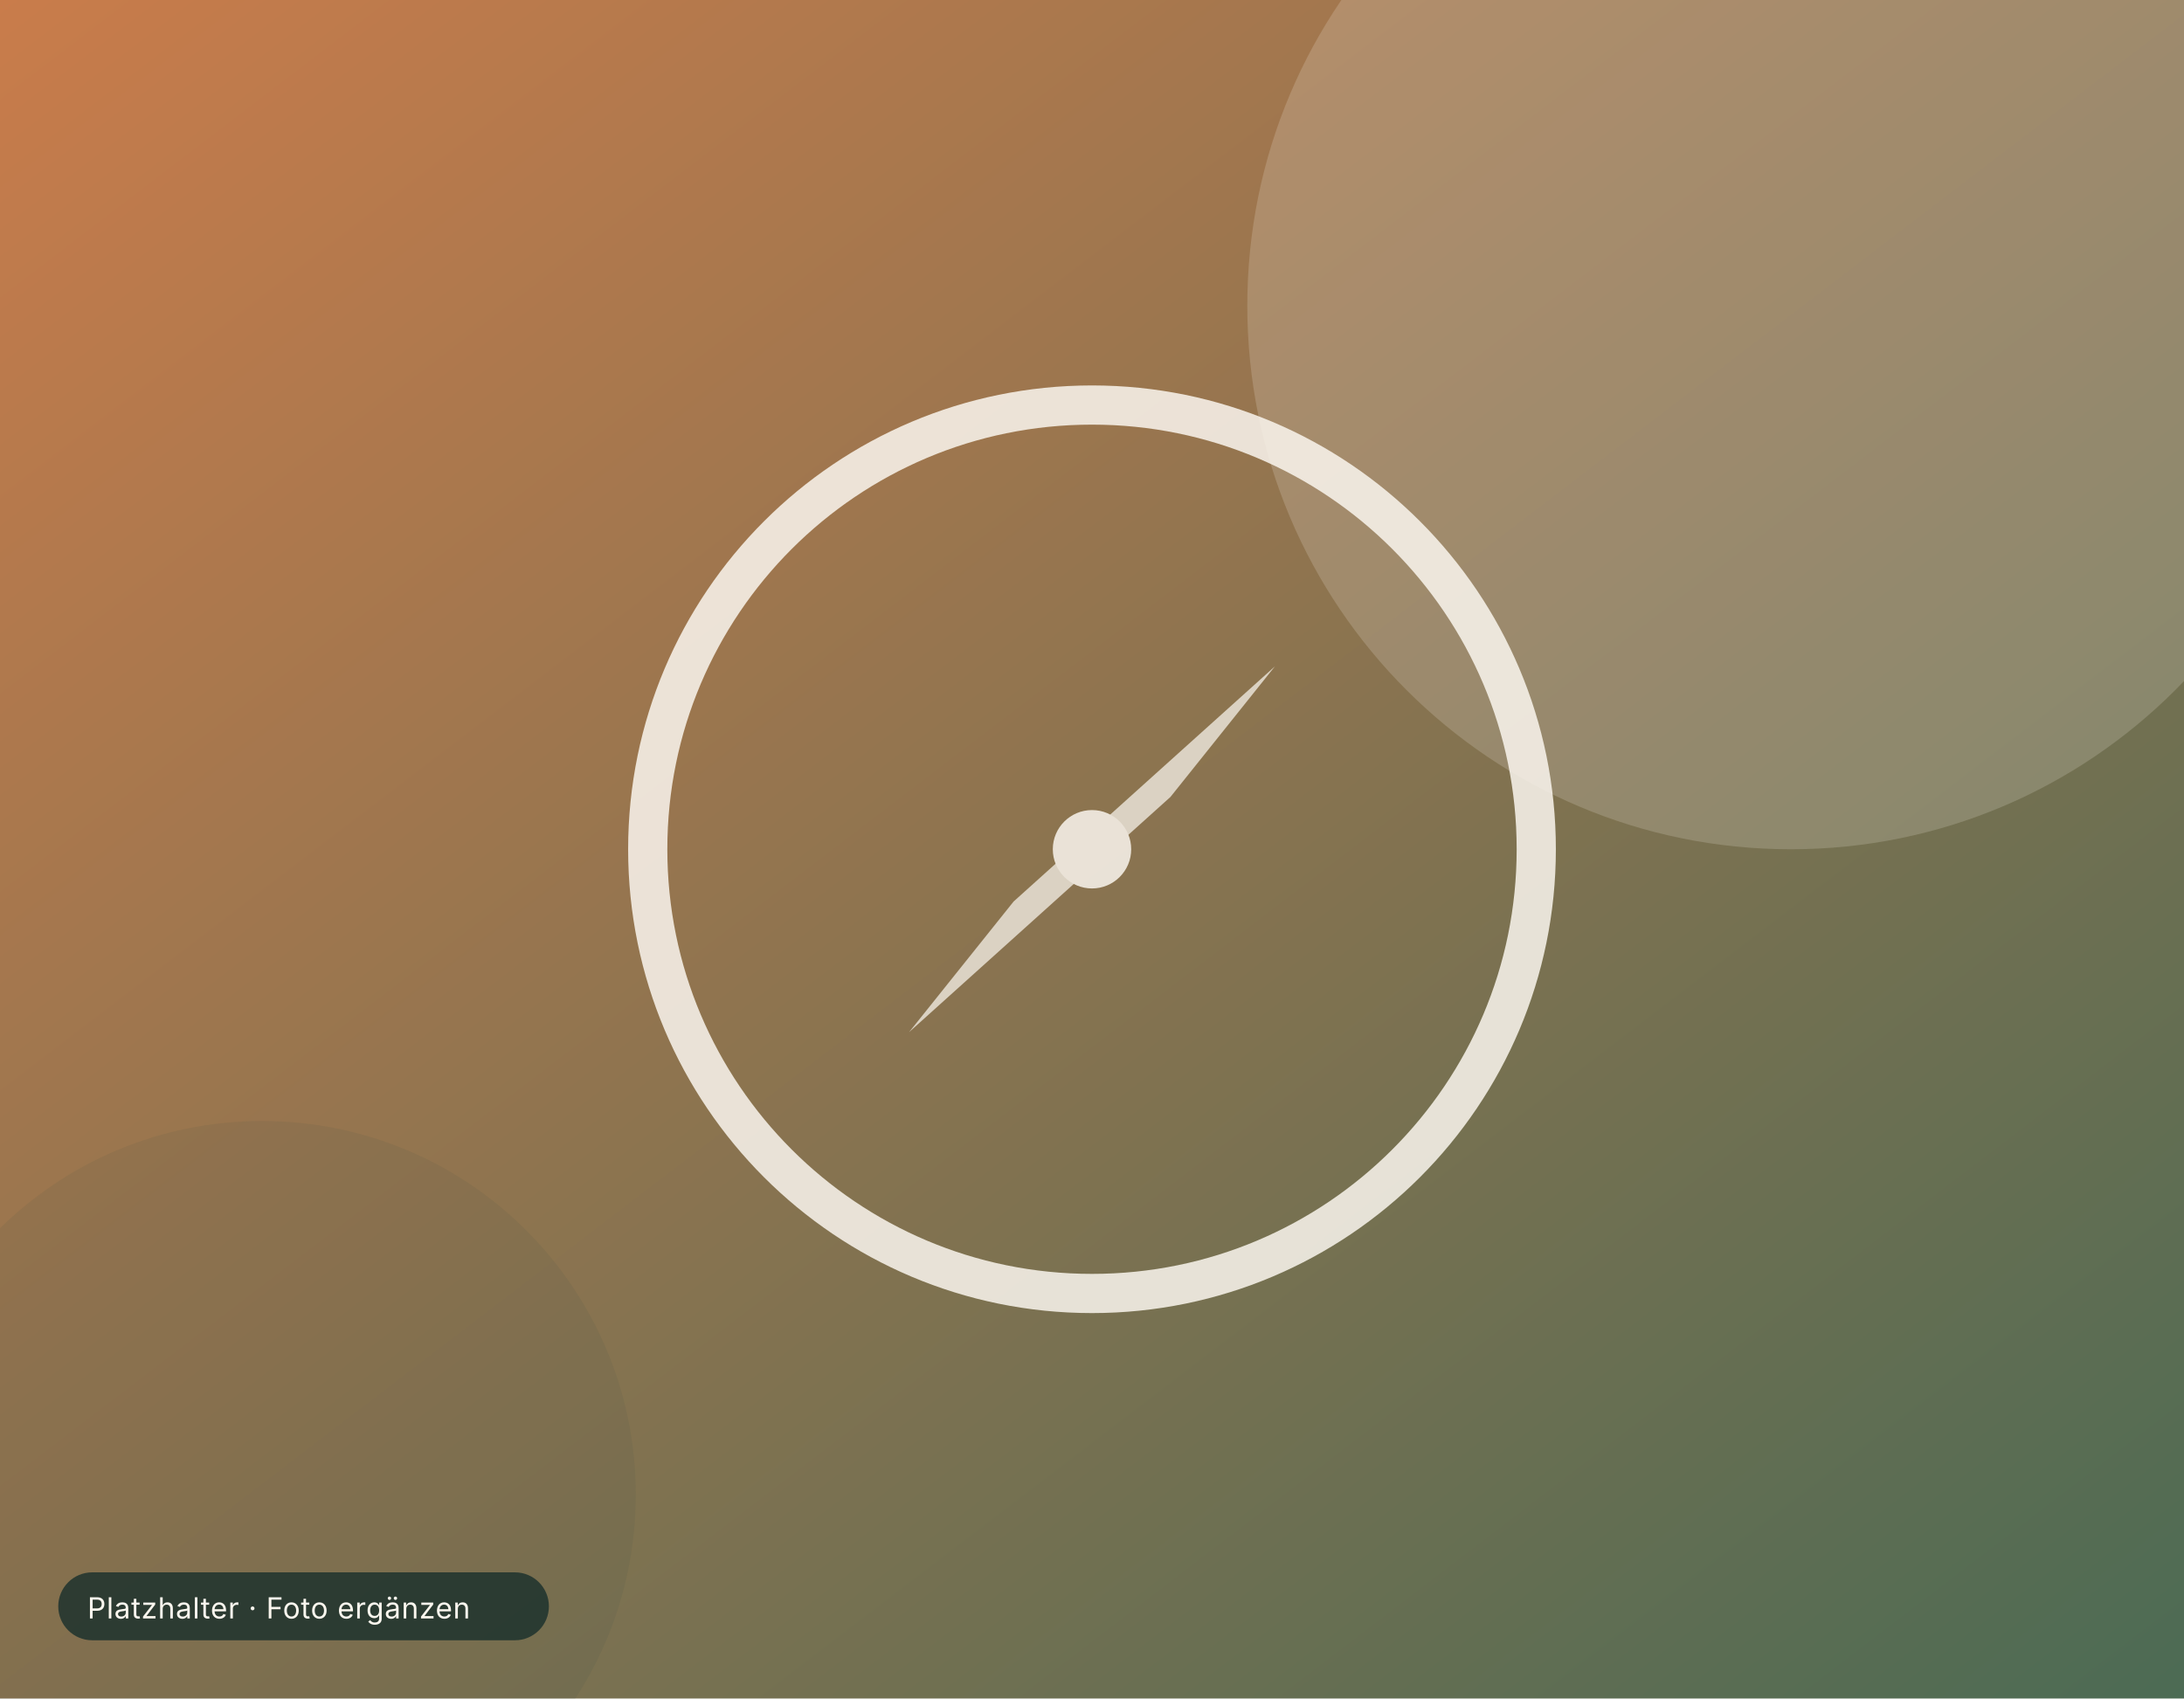
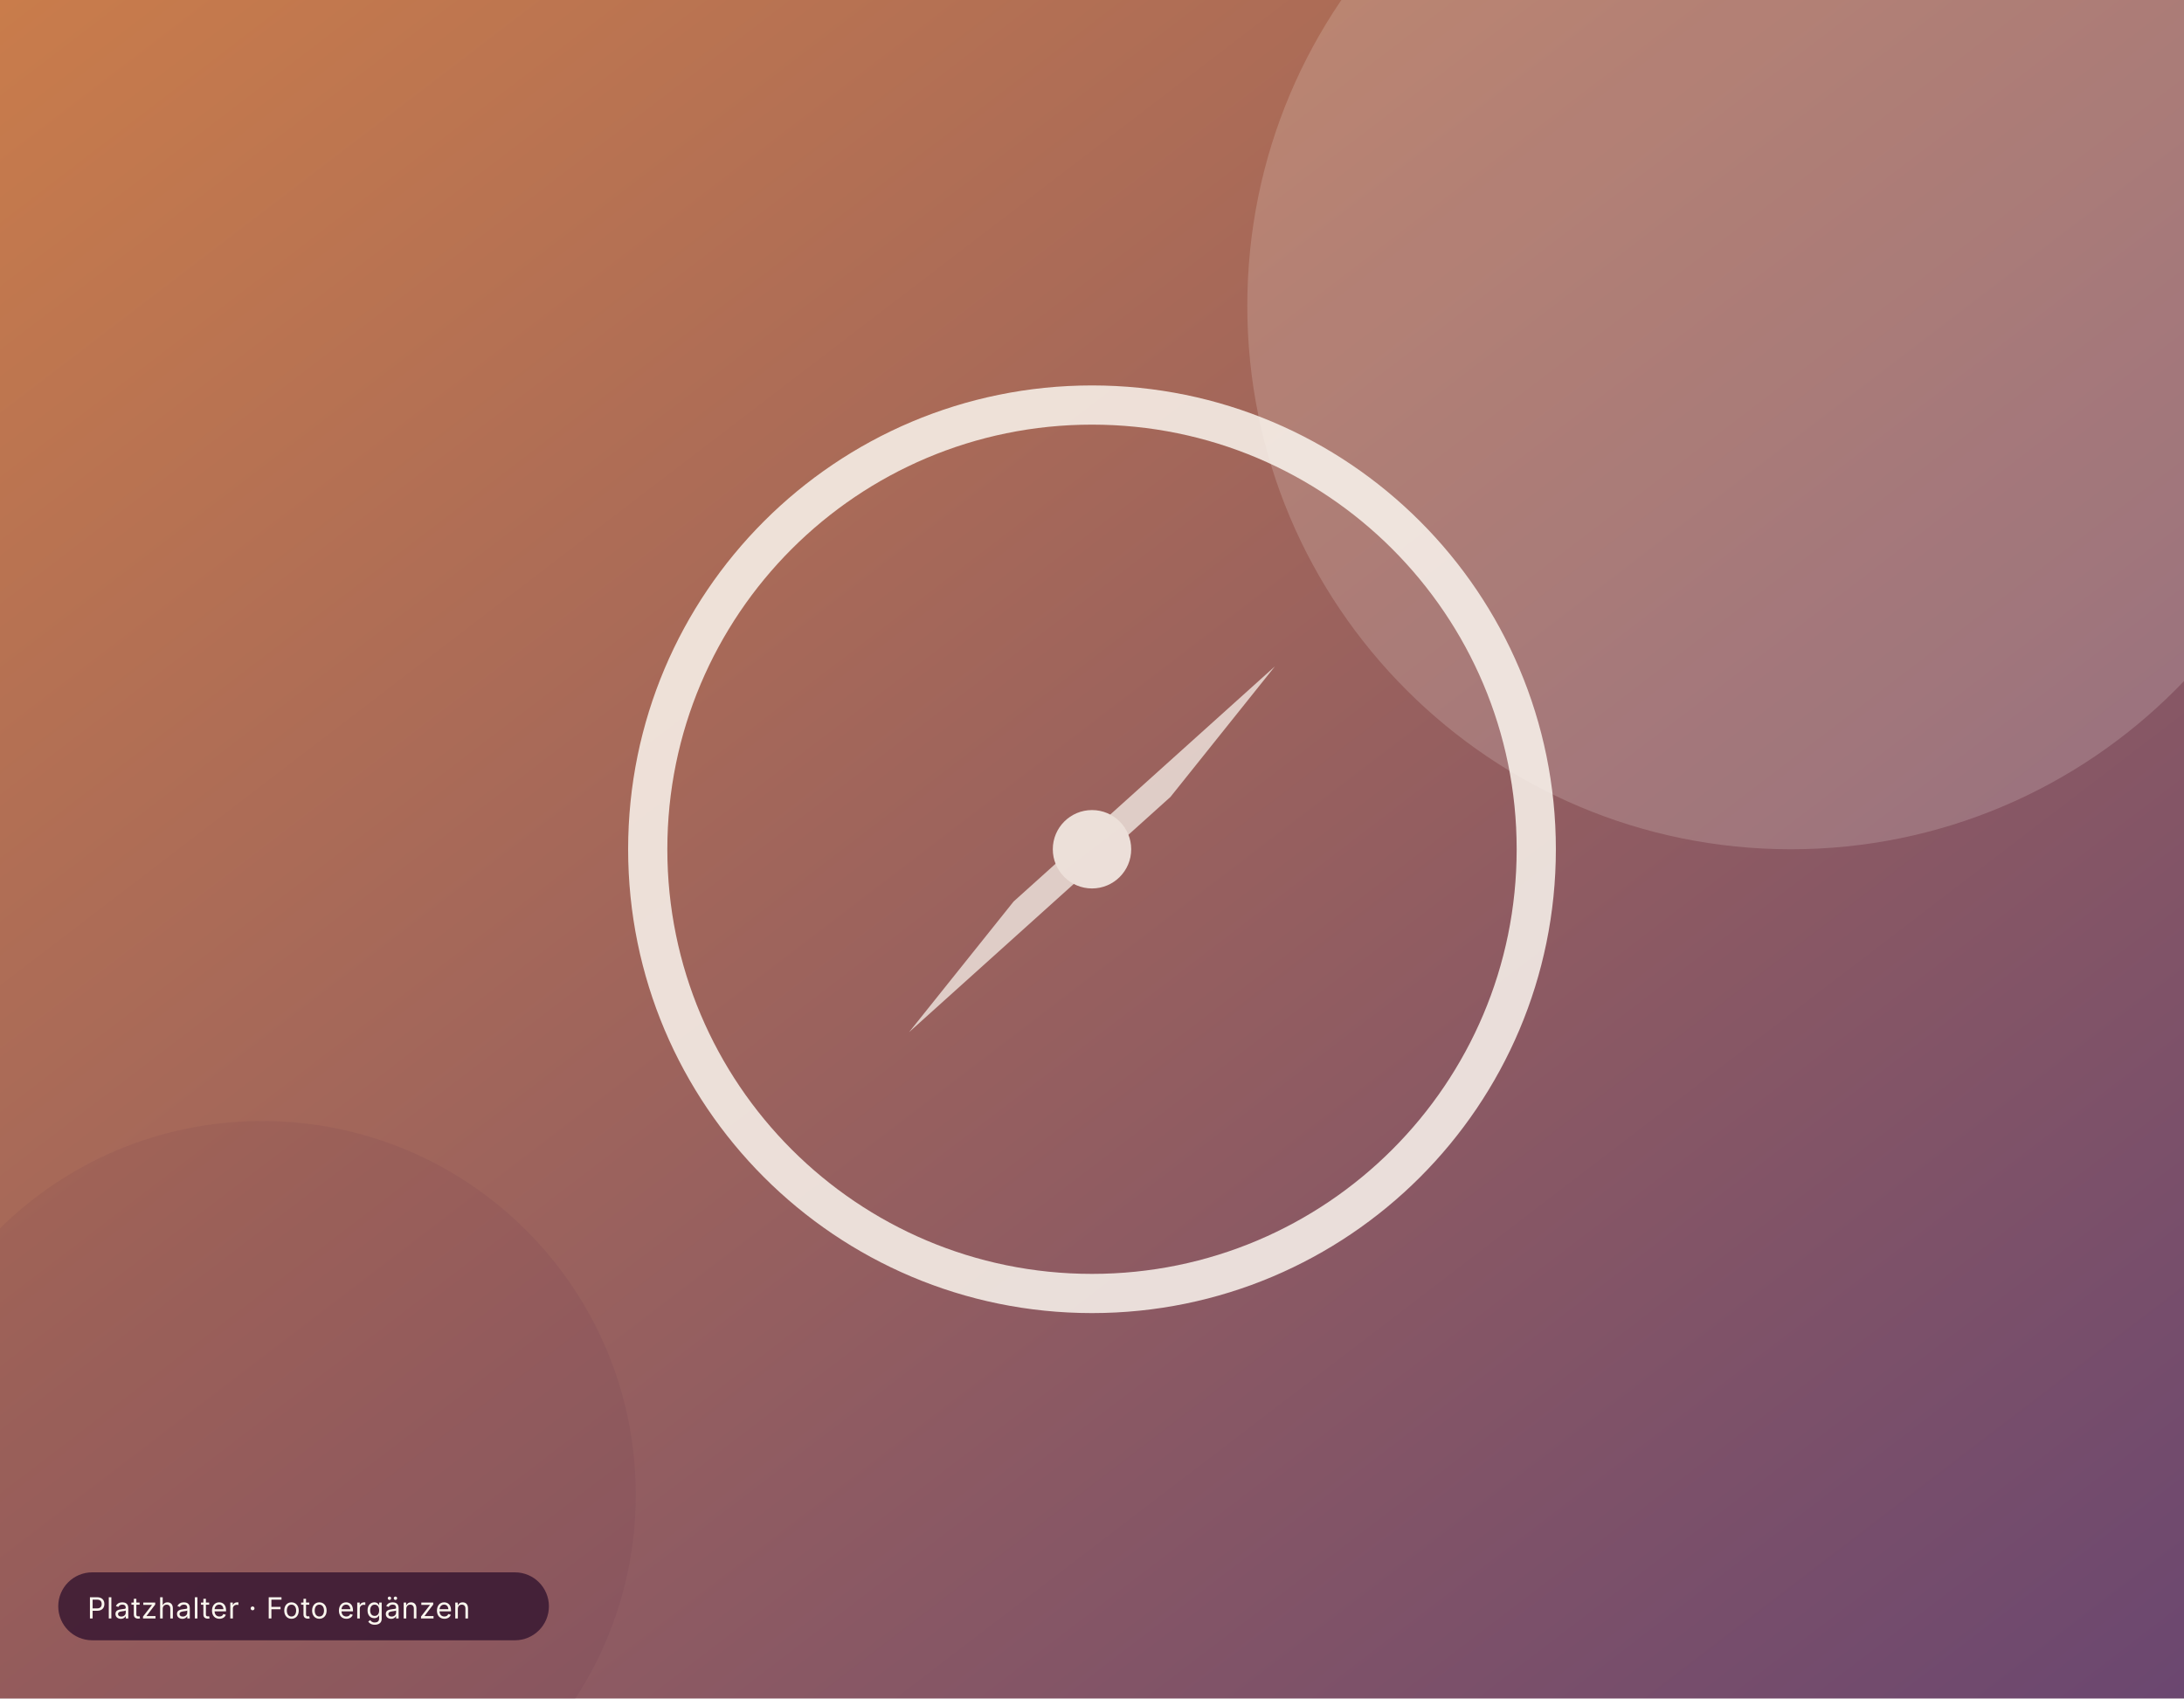
<svg xmlns="http://www.w3.org/2000/svg" width="900" height="700" viewBox="0 0 900 700" role="img" aria-label="Platzhalter · Foto ergänzen">
  <defs>
    <linearGradient id="g-ablauf-kosten" x1="0" y1="0" x2="1" y2="1">
      <stop offset="0%" stop-color="#c97c4b" />
-       <stop offset="100%" stop-color="#4c6b54" />
+       <stop offset="100%" stop-color="#6b4770" />
    </linearGradient>
  </defs>
  <rect width="900" height="700" fill="url(#g-ablauf-kosten)" />
  <circle cx="738" cy="126" r="224" fill="#faf6ee" opacity="0.18" />
-   <circle cx="108" cy="616" r="154" fill="#24413c" opacity="0.08" />
+   <circle cx="108" cy="616" r="154" fill="#4a1e45" opacity="0.08" />
  <g transform="translate(450, 350)" color="#faf6ee" opacity="0.85">
    <g transform="scale(5.384615)">
      <circle cx="0" cy="0" r="34" fill="none" stroke="currentColor" stroke-width="3" />
      <path d="M-14,14 L6,-4 L14,-14 L-6,4 Z" fill="currentColor" opacity="0.85" />
      <circle cx="0" cy="0" r="3" fill="currentColor" />
    </g>
  </g>
  <g transform="translate(24, 676)">
-     <rect x="0" y="-28" width="202.2" height="28" rx="14" fill="#1a302c" opacity="0.82" />
+     <rect x="0" y="-28" width="202.2" height="28" rx="14" fill="#341530" opacity="0.82" />
    <text x="12" y="-9" font-family="Inter, sans-serif" font-size="12" fill="#faf6ee" letter-spacing="0.02em">Platzhalter · Foto ergänzen</text>
  </g>
</svg>
